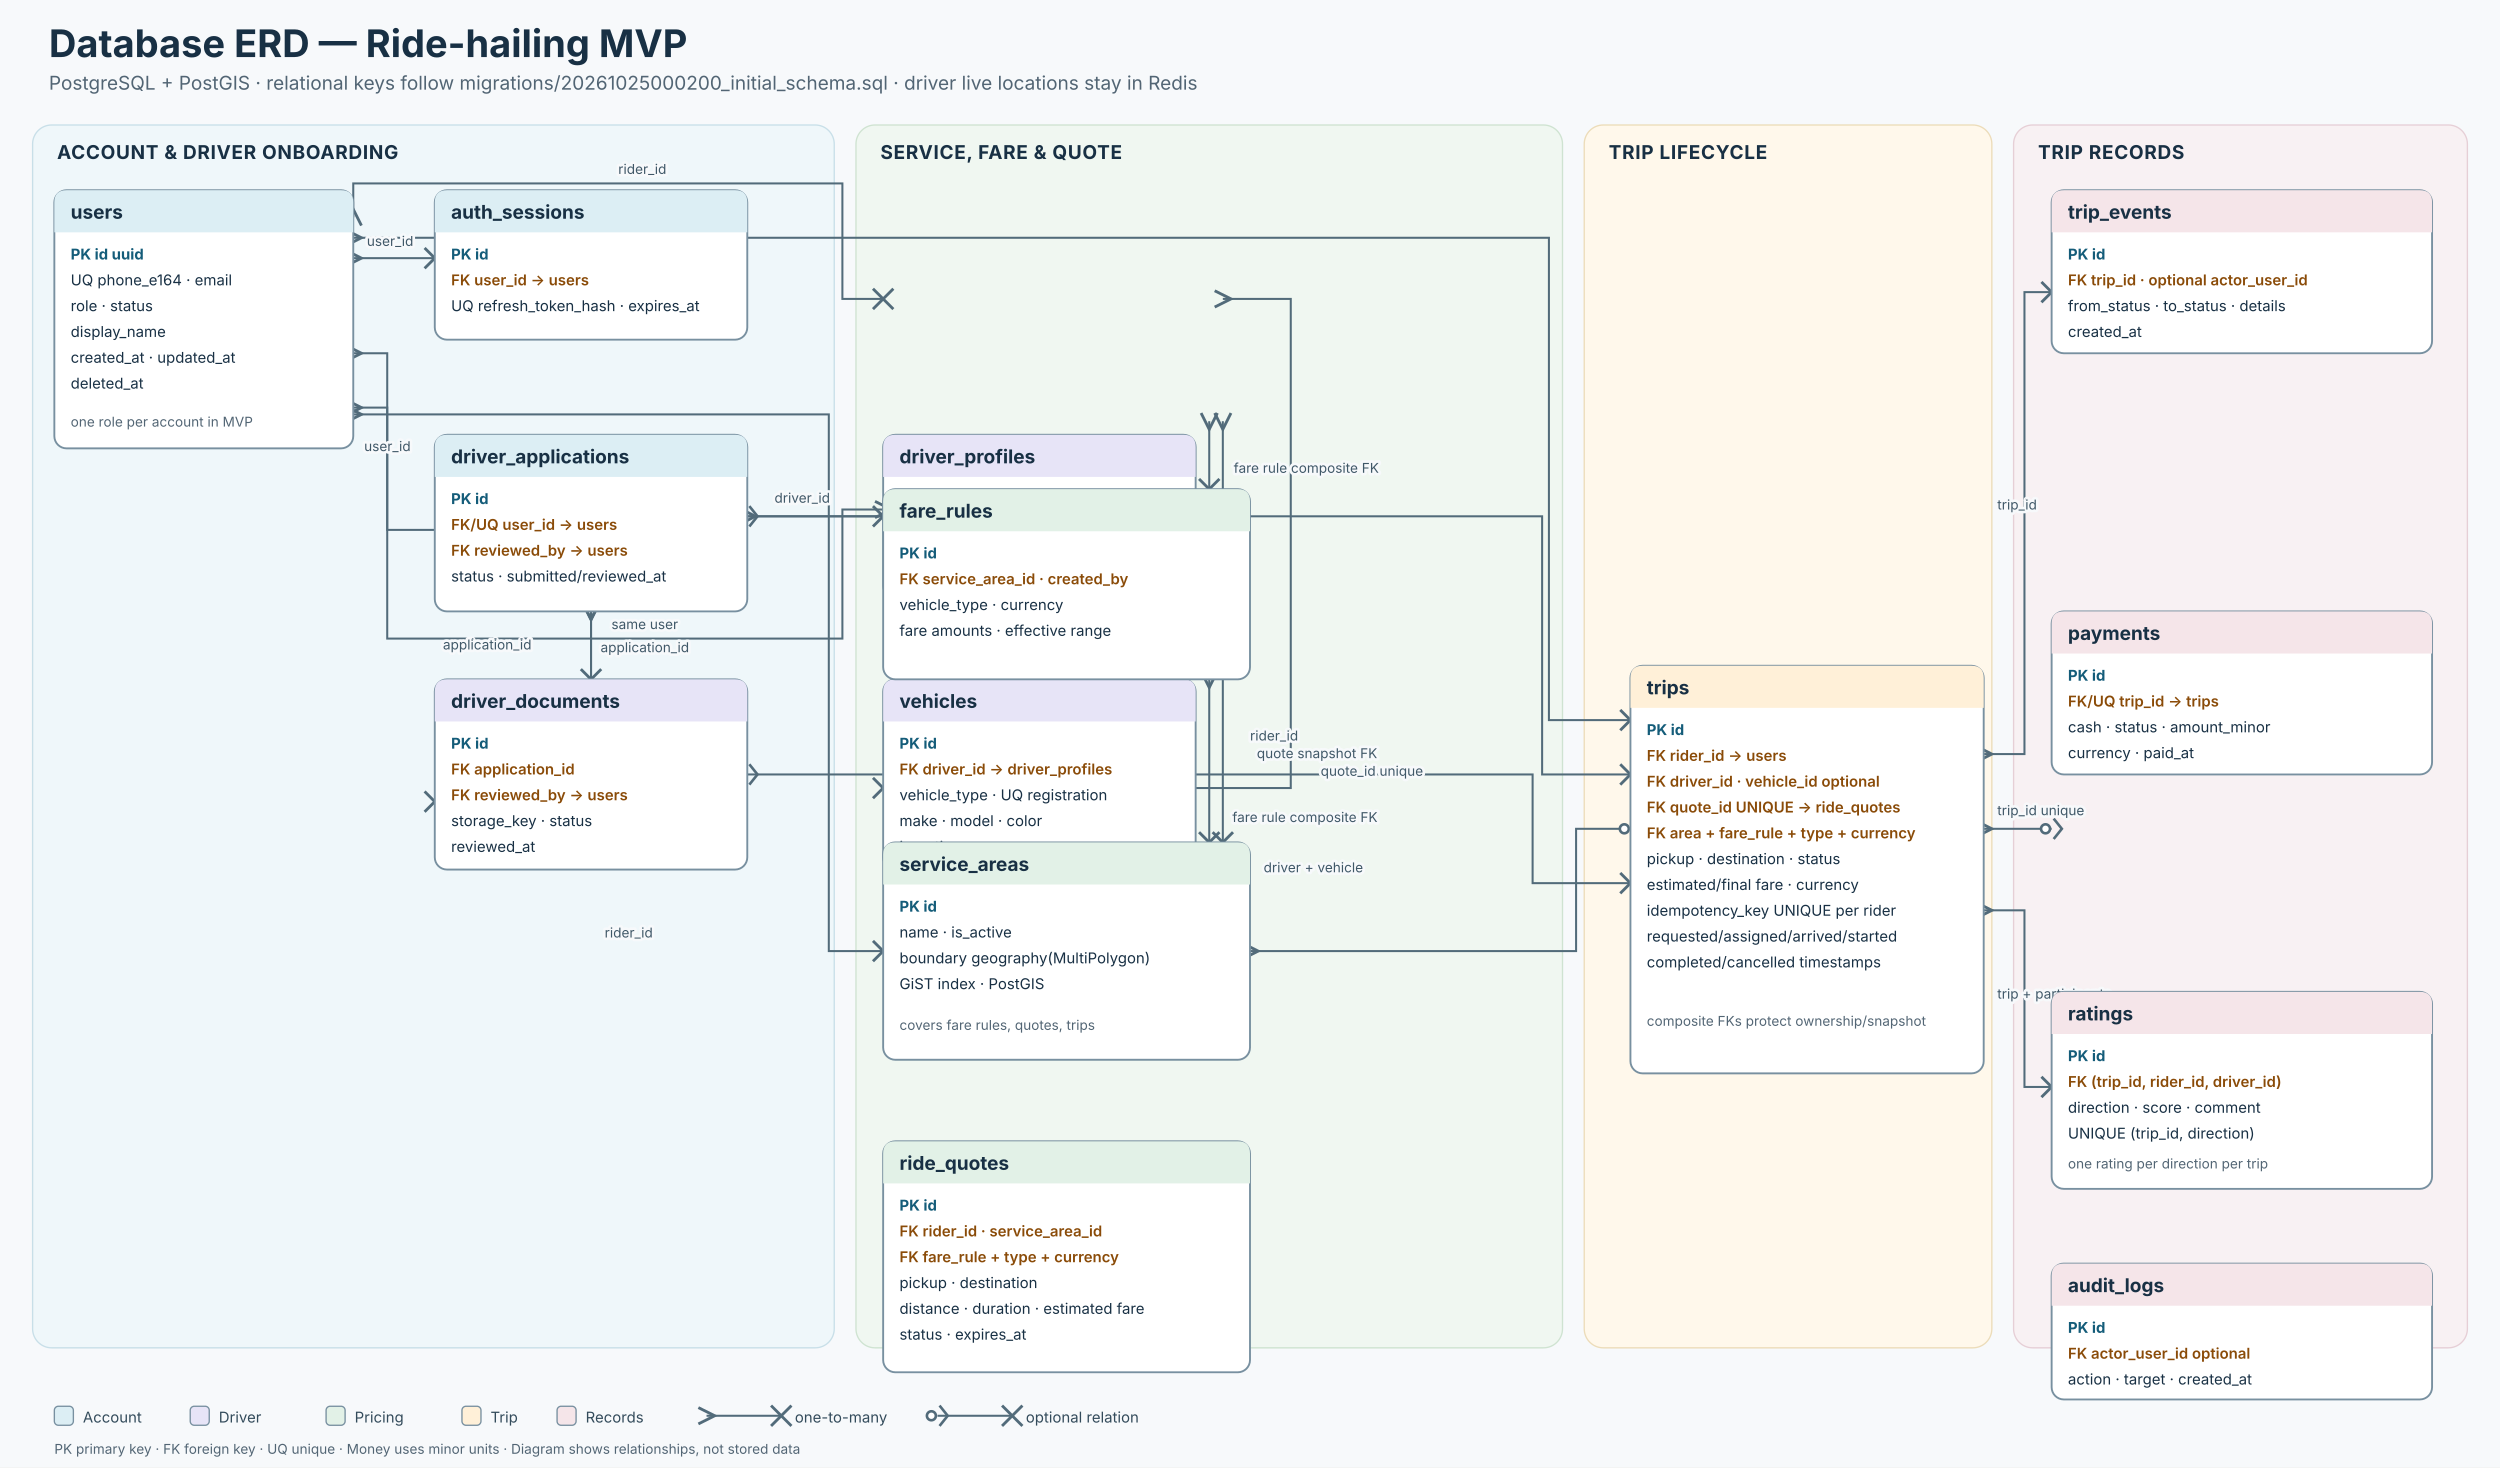
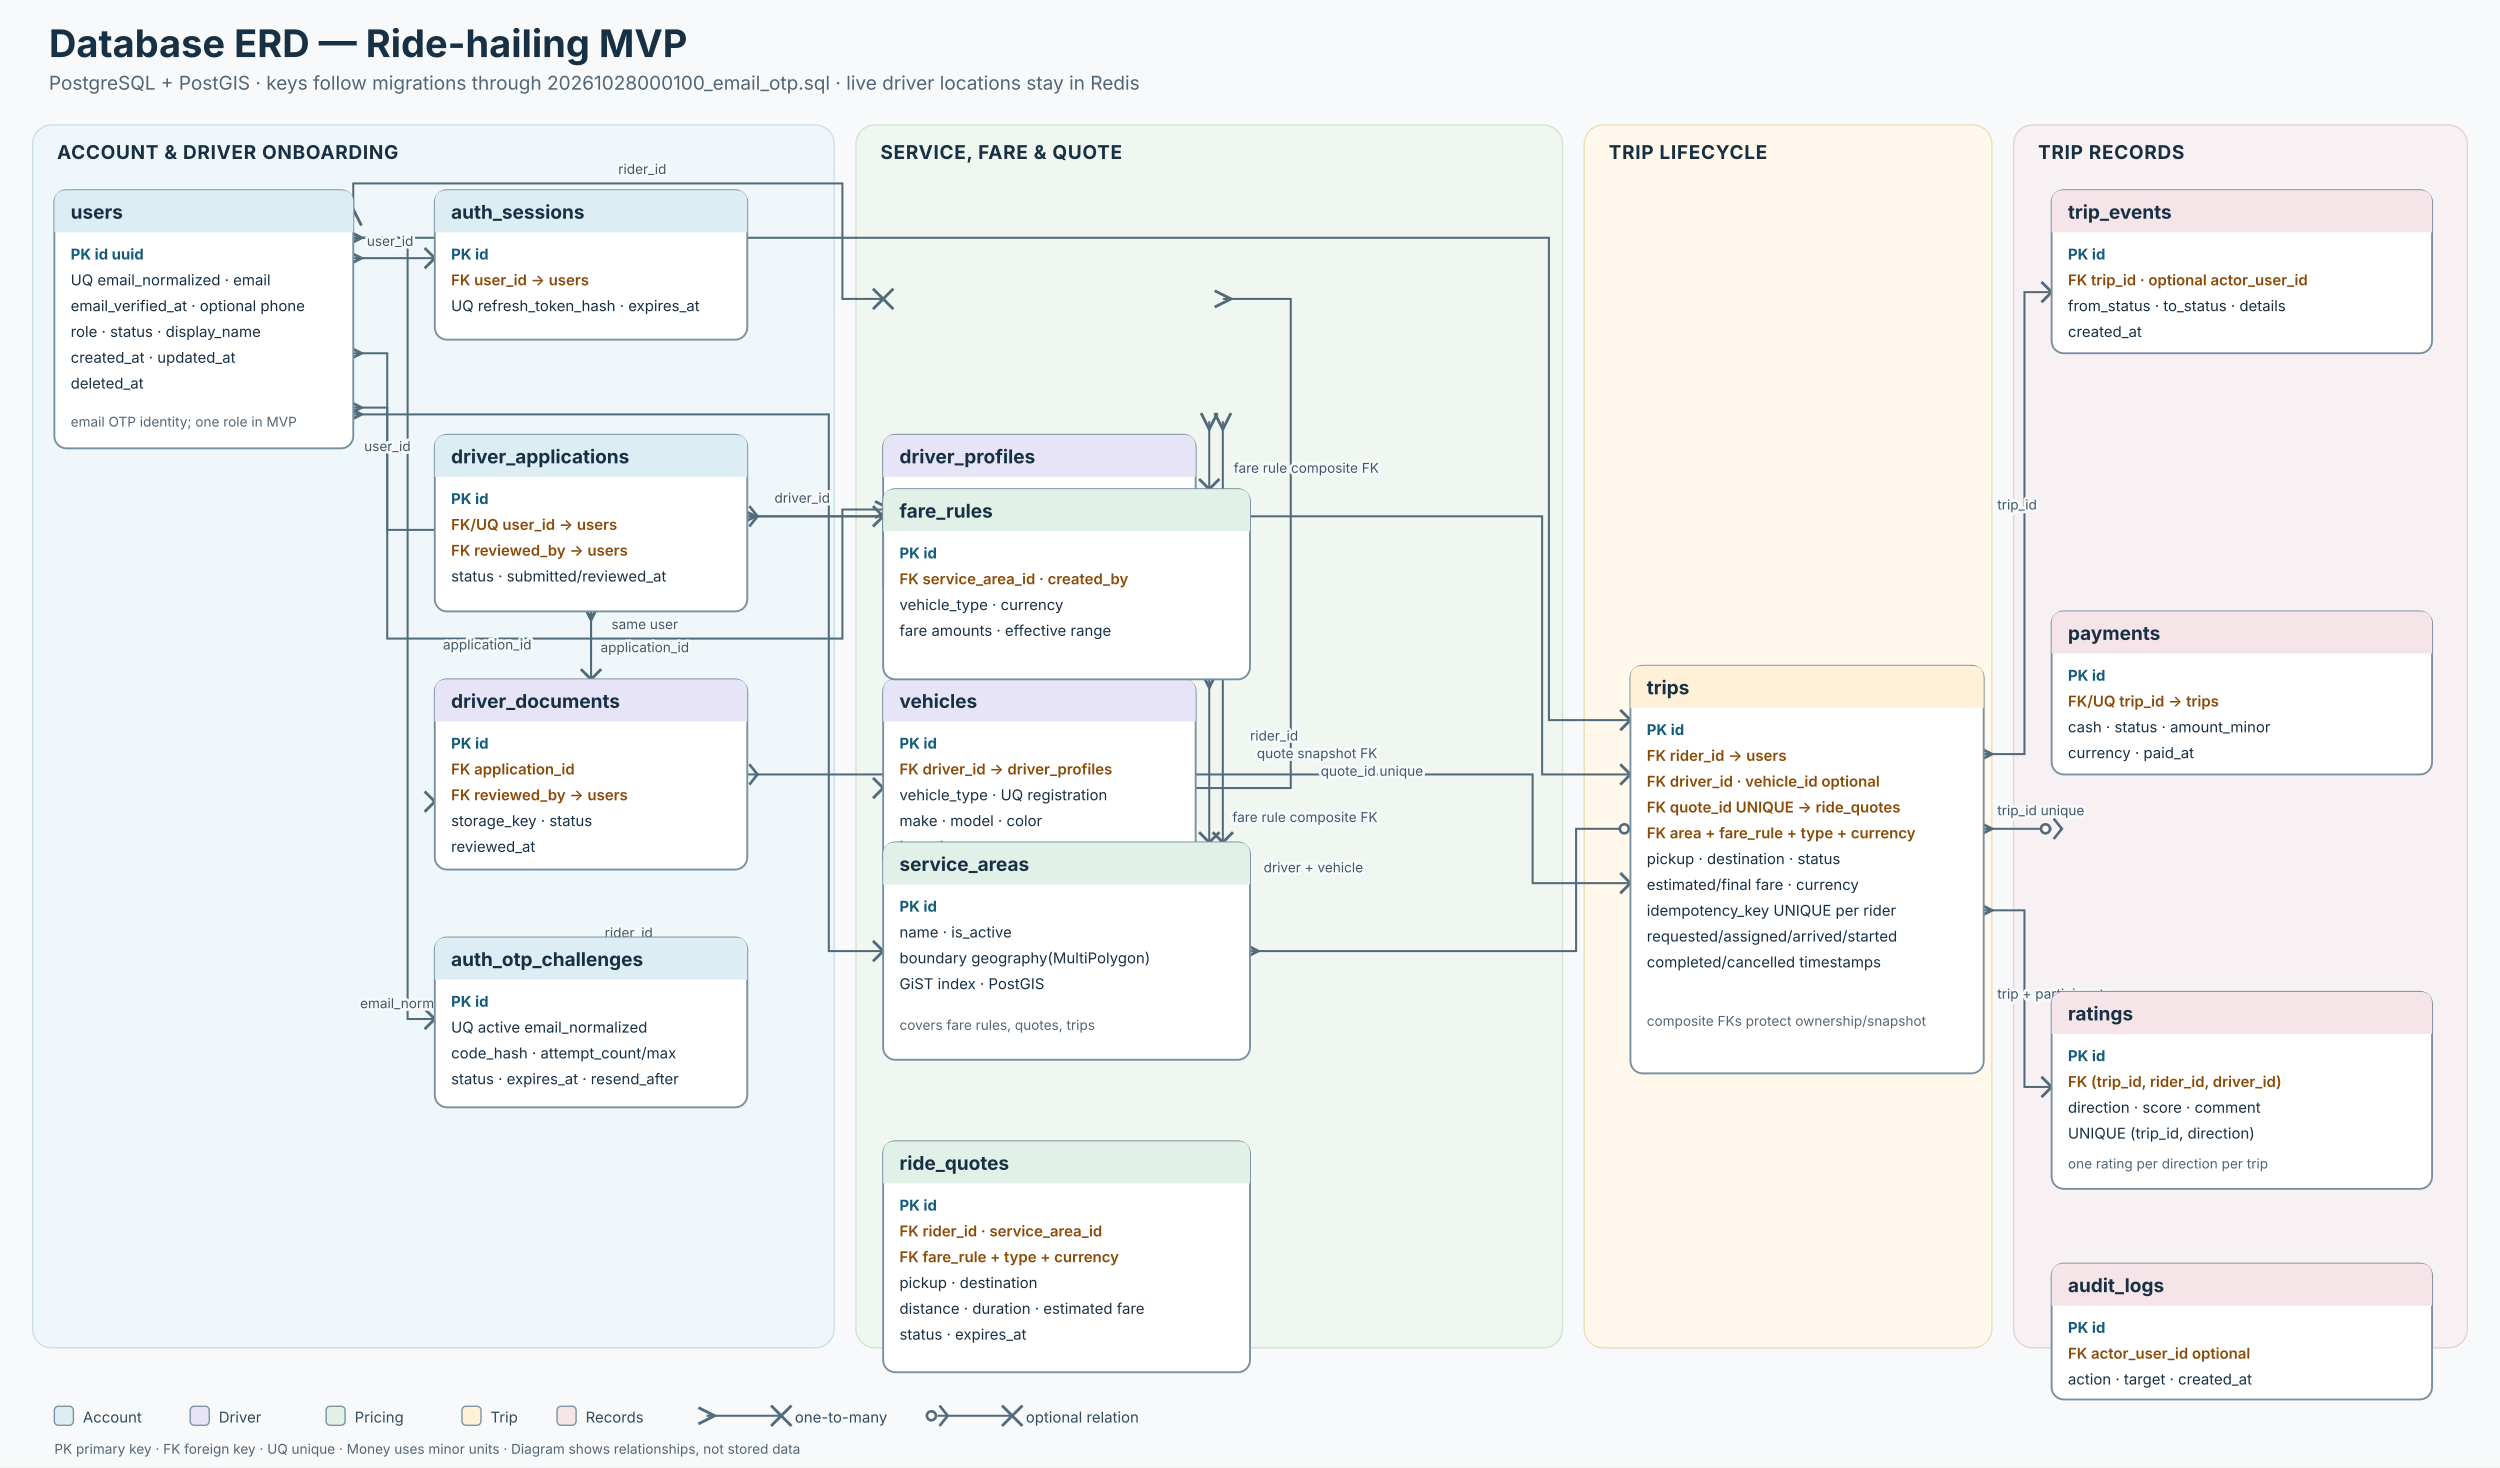
<svg xmlns="http://www.w3.org/2000/svg" width="1840" height="1080" viewBox="0 0 1840 1080" role="img" aria-labelledby="title desc">
  <defs>
    <style>
text{font-family:Inter,Segoe UI,Arial,sans-serif;fill:#183044}.title{font-size:28px;font-weight:700}.sub{font-size:14px;fill:#526574}.group{font-size:14px;font-weight:700;letter-spacing:.5px}.box{fill:#fff;stroke:#7890a0;stroke-width:1.4;rx:9}.hd1{fill:#dceef4}.hd2{fill:#e7e4f7}.hd3{fill:#e2f1e7}.hd4{fill:#fff0d8}.hd5{fill:#f5e5e9}.name{font-size:14px;font-weight:700}.f{font-size:11px}.pk{font-size:11px;font-weight:700;fill:#145c79}.fk{font-size:11px;font-weight:600;fill:#8a4b08}.hint{font-size:10px;fill:#526574}.edge{stroke:#526b7a;stroke-width:1.5;fill:none}.lab{font-size:10px;fill:#405868;paint-order:stroke;stroke:#f7f9fb;stroke-width:4px;stroke-linejoin:round}.legend{font-size:11px;fill:#334b5b}
</style>
    <marker id="one" markerWidth="10" markerHeight="10" refX="5" refY="5" orient="auto">
      <path d="M1 1L9 5L1 9" fill="none" stroke="#526b7a" stroke-width="1.4" />
    </marker>
    <marker id="many" markerWidth="12" markerHeight="12" refX="6" refY="6" orient="auto">
      <path d="M1 1L6 6L1 11M6 6L11 1M6 6L11 11" fill="none" stroke="#526b7a" stroke-width="1.4" />
    </marker>
    <marker id="opt" markerWidth="12" markerHeight="12" refX="6" refY="6" orient="auto">
      <circle cx="3" cy="6" r="2.2" fill="#fff" stroke="#526b7a" stroke-width="1.3" />
      <path d="M7 1L11 6L7 11" fill="none" stroke="#526b7a" stroke-width="1.3" />
    </marker>
  </defs>
  <rect width="1840" height="1080" fill="#f7f9fb" />
  <text class="title" x="36" y="42">Database ERD — Ride-hailing MVP</text>
-   <text class="sub" x="36" y="66">PostgreSQL + PostGIS · relational keys follow migrations/20261025000200_initial_schema.sql · driver live locations stay in Redis</text>
+   <text class="sub" x="36" y="66">PostgreSQL + PostGIS · keys follow migrations through 20261028000100_email_otp.sql · live driver locations stay in Redis</text>
  <rect x="24" y="92" width="590" height="900" rx="14" fill="#eff7fa" stroke="#c8dfe8" />
  <text class="group" x="42" y="117">ACCOUNT &amp; DRIVER ONBOARDING</text>
  <rect x="630" y="92" width="520" height="900" rx="14" fill="#f0f7f1" stroke="#cfe3d1" />
  <text class="group" x="648" y="117">SERVICE, FARE &amp; QUOTE</text>
  <rect x="1166" y="92" width="300" height="900" rx="14" fill="#fff8eb" stroke="#ecdcb9" />
  <text class="group" x="1184" y="117">TRIP LIFECYCLE</text>
  <rect x="1482" y="92" width="334" height="900" rx="14" fill="#f8f1f3" stroke="#e6cfd6" />
  <text class="group" x="1500" y="117">TRIP RECORDS</text>
  <g class="edge">
    <path d="M260 190H320" marker-start="url(#one)" marker-end="url(#many)" />
    <path d="M260 260H285V390H320" marker-start="url(#one)" marker-end="url(#zeroone)" />
    <path d="M435 450V500" marker-start="url(#one)" marker-end="url(#many)" />
    <path d="M550 380H590V380H650" marker-start="url(#one)" marker-end="url(#many)" />
    <path d="M435 450V590H320" marker-start="url(#one)" marker-end="url(#many)" />
    <path d="M765 440V500" marker-start="url(#one)" marker-end="url(#many)" />
    <path d="M260 300H285V470H620V375H650" marker-start="url(#one)" marker-end="url(#one)" />
    <path d="M260 160V135H620V220H650" marker-start="url(#one)" marker-end="url(#many)" />
    <path d="M260 305H610V700H650" marker-start="url(#one)" marker-end="url(#many)" />
    <path d="M890 310V360" marker-start="url(#one)" marker-end="url(#many)" />
    <path d="M900 310V620" marker-start="url(#one)" marker-end="url(#many)" />
    <path d="M890 500V620" marker-start="url(#one)" marker-end="url(#many)" />
    <path d="M900 220H950V580H650" marker-start="url(#one)" marker-end="url(#many)" />
    <path d="M920 700H1160V610H1200" marker-start="url(#one)" marker-end="url(#opt)" />
+     <path d="M260 175H300V750H320" marker-start="url(#one)" marker-end="url(#many)" />
    <path d="M260 175H1140V530H1200" marker-start="url(#one)" marker-end="url(#many)" />
    <path d="M550 380H1135V570H1200" marker-start="url(#opt)" marker-end="url(#many)" />
    <path d="M550 570H1128V650H1200" marker-start="url(#opt)" marker-end="url(#many)" />
    <path d="M1460 555H1490V215H1510" marker-start="url(#one)" marker-end="url(#many)" />
    <path d="M1460 610H1510" marker-start="url(#one)" marker-end="url(#opt)" />
    <path d="M1460 670H1490V800H1510" marker-start="url(#one)" marker-end="url(#many)" />
  </g>
  <g>
    <text class="lab" x="270" y="181">user_id</text>
    <text class="lab" x="268" y="332">user_id</text>
+     <text class="lab" x="265" y="742">email_normalized (pre-account)</text>
    <text class="lab" x="442" y="480">application_id</text>
    <text class="lab" x="570" y="370">driver_id</text>
    <text class="lab" x="326" y="478">application_id</text>
    <text class="lab" x="774" y="475">service_area_id</text>
    <text class="lab" x="450" y="463">same user</text>
    <text class="lab" x="455" y="128">rider_id</text>
    <text class="lab" x="445" y="690">rider_id</text>
    <text class="lab" x="908" y="348">fare rule composite FK</text>
    <text class="lab" x="907" y="605">fare rule composite FK</text>
    <text class="lab" x="925" y="558">quote snapshot FK</text>
    <text class="lab" x="972" y="571">quote_id unique</text>
    <text class="lab" x="650" y="368">applicant user</text>
    <text class="lab" x="920" y="545">rider_id</text>
    <text class="lab" x="930" y="642">driver + vehicle</text>
    <text class="lab" x="1470" y="375">trip_id</text>
    <text class="lab" x="1470" y="600">trip_id unique</text>
    <text class="lab" x="1470" y="735">trip + participants</text>
  </g>
  <g>
    <g transform="translate(40 140)">
      <rect class="box" width="220" height="190" />
      <path class="hd1" d="M9 0H211Q220 0 220 9V31H0V9Q0 0 9 0Z" />
      <text class="name" x="12" y="21">users</text>
      <text class="pk" x="12" y="51">PK id uuid</text>
-       <text class="f" x="12" y="70">UQ phone_e164 · email</text>
-       <text class="f" x="12" y="89">role · status</text>
-       <text class="f" x="12" y="108">display_name</text>
+       <text class="f" x="12" y="70">UQ email_normalized · email</text>
+       <text class="f" x="12" y="89">email_verified_at · optional phone</text>
+       <text class="f" x="12" y="108">role · status · display_name</text>
      <text class="f" x="12" y="127">created_at · updated_at</text>
      <text class="f" x="12" y="146">deleted_at</text>
-       <text class="hint" x="12" y="174">one role per account in MVP</text>
+       <text class="hint" x="12" y="174">email OTP identity; one role in MVP</text>
+     </g>
+     <g transform="translate(320 690)">
+       <rect class="box" width="230" height="125" />
+       <path class="hd1" d="M9 0H221Q230 0 230 9V31H0V9Q0 0 9 0Z" />
+       <text class="name" x="12" y="21">auth_otp_challenges</text>
+       <text class="pk" x="12" y="51">PK id</text>
+       <text class="f" x="12" y="70">UQ active email_normalized</text>
+       <text class="f" x="12" y="89">code_hash · attempt_count/max</text>
+       <text class="f" x="12" y="108">status · expires_at · resend_after</text>
    </g>
    <g transform="translate(320 140)">
      <rect class="box" width="230" height="110" />
      <path class="hd1" d="M9 0H221Q230 0 230 9V31H0V9Q0 0 9 0Z" />
      <text class="name" x="12" y="21">auth_sessions</text>
      <text class="pk" x="12" y="51">PK id</text>
      <text class="fk" x="12" y="70">FK user_id → users</text>
      <text class="f" x="12" y="89">UQ refresh_token_hash · expires_at</text>
    </g>
    <g transform="translate(320 320)">
      <rect class="box" width="230" height="130" />
      <path class="hd1" d="M9 0H221Q230 0 230 9V31H0V9Q0 0 9 0Z" />
      <text class="name" x="12" y="21">driver_applications</text>
      <text class="pk" x="12" y="51">PK id</text>
      <text class="fk" x="12" y="70">FK/UQ user_id → users</text>
      <text class="fk" x="12" y="89">FK reviewed_by → users</text>
      <text class="f" x="12" y="108">status · submitted/reviewed_at</text>
    </g>
    <g transform="translate(320 500)">
      <rect class="box" width="230" height="140" />
      <path class="hd2" d="M9 0H221Q230 0 230 9V31H0V9Q0 0 9 0Z" />
      <text class="name" x="12" y="21">driver_documents</text>
      <text class="pk" x="12" y="51">PK id</text>
      <text class="fk" x="12" y="70">FK application_id</text>
      <text class="fk" x="12" y="89">FK reviewed_by → users</text>
      <text class="f" x="12" y="108">storage_key · status</text>
      <text class="f" x="12" y="127">reviewed_at</text>
    </g>
    <g transform="translate(650 320)">
      <rect class="box" width="230" height="120" />
      <path class="hd2" d="M9 0H221Q230 0 230 9V31H0V9Q0 0 9 0Z" />
      <text class="name" x="12" y="21">driver_profiles</text>
      <text class="pk" x="12" y="51">PK/FK user_id → users</text>
      <text class="fk" x="12" y="70">UQ FK application_id + user_id</text>
      <text class="f" x="12" y="89">status · approved_at</text>
    </g>
    <g transform="translate(650 500)">
      <rect class="box" width="230" height="140" />
      <path class="hd2" d="M9 0H221Q230 0 230 9V31H0V9Q0 0 9 0Z" />
      <text class="name" x="12" y="21">vehicles</text>
      <text class="pk" x="12" y="51">PK id</text>
      <text class="fk" x="12" y="70">FK driver_id → driver_profiles</text>
      <text class="f" x="12" y="89">vehicle_type · UQ registration</text>
      <text class="f" x="12" y="108">make · model · color</text>
      <text class="f" x="12" y="127">is_active</text>
    </g>
    <g transform="translate(650 620)">
      <rect class="box" width="270" height="160" />
      <path class="hd3" d="M9 0H261Q270 0 270 9V31H0V9Q0 0 9 0Z" />
      <text class="name" x="12" y="21">service_areas</text>
      <text class="pk" x="12" y="51">PK id</text>
      <text class="f" x="12" y="70">name · is_active</text>
      <text class="f" x="12" y="89">boundary geography(MultiPolygon)</text>
      <text class="f" x="12" y="108">GiST index · PostGIS</text>
      <text class="hint" x="12" y="138">covers fare rules, quotes, trips</text>
    </g>
    <g transform="translate(650 360)">
      <rect class="box" width="270" height="140" />
      <path class="hd3" d="M9 0H261Q270 0 270 9V31H0V9Q0 0 9 0Z" />
      <text class="name" x="12" y="21">fare_rules</text>
      <text class="pk" x="12" y="51">PK id</text>
      <text class="fk" x="12" y="70">FK service_area_id · created_by</text>
      <text class="f" x="12" y="89">vehicle_type · currency</text>
      <text class="f" x="12" y="108">fare amounts · effective range</text>
    </g>
    <g transform="translate(650 840)">
      <rect class="box" width="270" height="170" />
      <path class="hd3" d="M9 0H261Q270 0 270 9V31H0V9Q0 0 9 0Z" />
      <text class="name" x="12" y="21">ride_quotes</text>
      <text class="pk" x="12" y="51">PK id</text>
      <text class="fk" x="12" y="70">FK rider_id · service_area_id</text>
      <text class="fk" x="12" y="89">FK fare_rule + type + currency</text>
      <text class="f" x="12" y="108">pickup · destination</text>
      <text class="f" x="12" y="127">distance · duration · estimated fare</text>
      <text class="f" x="12" y="146">status · expires_at</text>
    </g>
    <g transform="translate(1200 490)">
      <rect class="box" width="260" height="300" />
      <path class="hd4" d="M9 0H251Q260 0 260 9V31H0V9Q0 0 9 0Z" />
      <text class="name" x="12" y="21">trips</text>
      <text class="pk" x="12" y="51">PK id</text>
      <text class="fk" x="12" y="70">FK rider_id → users</text>
      <text class="fk" x="12" y="89">FK driver_id · vehicle_id optional</text>
      <text class="fk" x="12" y="108">FK quote_id UNIQUE → ride_quotes</text>
      <text class="fk" x="12" y="127">FK area + fare_rule + type + currency</text>
      <text class="f" x="12" y="146">pickup · destination · status</text>
      <text class="f" x="12" y="165">estimated/final fare · currency</text>
      <text class="f" x="12" y="184">idempotency_key UNIQUE per rider</text>
      <text class="f" x="12" y="203">requested/assigned/arrived/started</text>
      <text class="f" x="12" y="222">completed/cancelled timestamps</text>
      <text class="hint" x="12" y="265">composite FKs protect ownership/snapshot</text>
    </g>
    <g transform="translate(1510 140)">
      <rect class="box" width="280" height="120" />
      <path class="hd5" d="M9 0H271Q280 0 280 9V31H0V9Q0 0 9 0Z" />
      <text class="name" x="12" y="21">trip_events</text>
      <text class="pk" x="12" y="51">PK id</text>
      <text class="fk" x="12" y="70">FK trip_id · optional actor_user_id</text>
      <text class="f" x="12" y="89">from_status · to_status · details</text>
      <text class="f" x="12" y="108">created_at</text>
    </g>
    <g transform="translate(1510 450)">
      <rect class="box" width="280" height="120" />
      <path class="hd5" d="M9 0H271Q280 0 280 9V31H0V9Q0 0 9 0Z" />
      <text class="name" x="12" y="21">payments</text>
      <text class="pk" x="12" y="51">PK id</text>
      <text class="fk" x="12" y="70">FK/UQ trip_id → trips</text>
      <text class="f" x="12" y="89">cash · status · amount_minor</text>
      <text class="f" x="12" y="108">currency · paid_at</text>
    </g>
    <g transform="translate(1510 730)">
      <rect class="box" width="280" height="145" />
      <path class="hd5" d="M9 0H271Q280 0 280 9V31H0V9Q0 0 9 0Z" />
      <text class="name" x="12" y="21">ratings</text>
      <text class="pk" x="12" y="51">PK id</text>
      <text class="fk" x="12" y="70">FK (trip_id, rider_id, driver_id)</text>
      <text class="f" x="12" y="89">direction · score · comment</text>
      <text class="f" x="12" y="108">UNIQUE (trip_id, direction)</text>
      <text class="hint" x="12" y="130">one rating per direction per trip</text>
    </g>
    <g transform="translate(1510 930)">
      <rect class="box" width="280" height="100" />
      <path class="hd5" d="M9 0H271Q280 0 280 9V31H0V9Q0 0 9 0Z" />
      <text class="name" x="12" y="21">audit_logs</text>
      <text class="pk" x="12" y="51">PK id</text>
      <text class="fk" x="12" y="70">FK actor_user_id optional</text>
      <text class="f" x="12" y="89">action · target · created_at</text>
    </g>
  </g>
  <rect x="40" y="1035" width="14" height="14" rx="3" fill="#dceef4" stroke="#7890a0" />
  <text class="legend" x="61" y="1047">Account</text>
  <rect x="140" y="1035" width="14" height="14" rx="3" fill="#e7e4f7" stroke="#7890a0" />
  <text class="legend" x="161" y="1047">Driver</text>
  <rect x="240" y="1035" width="14" height="14" rx="3" fill="#e2f1e7" stroke="#7890a0" />
  <text class="legend" x="261" y="1047">Pricing</text>
  <rect x="340" y="1035" width="14" height="14" rx="3" fill="#fff0d8" stroke="#7890a0" />
  <text class="legend" x="361" y="1047">Trip</text>
  <rect x="410" y="1035" width="14" height="14" rx="3" fill="#f5e5e9" stroke="#7890a0" />
  <text class="legend" x="431" y="1047">Records</text>
  <path d="M520 1042H575" class="edge" marker-start="url(#one)" marker-end="url(#many)" />
  <text class="legend" x="585" y="1047">one-to-many</text>
  <path d="M690 1042H745" class="edge" marker-start="url(#opt)" marker-end="url(#many)" />
  <text class="legend" x="755" y="1047">optional relation</text>
  <text class="hint" x="40" y="1070">PK primary key · FK foreign key · UQ unique · Money uses minor units · Diagram shows relationships, not stored data</text>
</svg>
